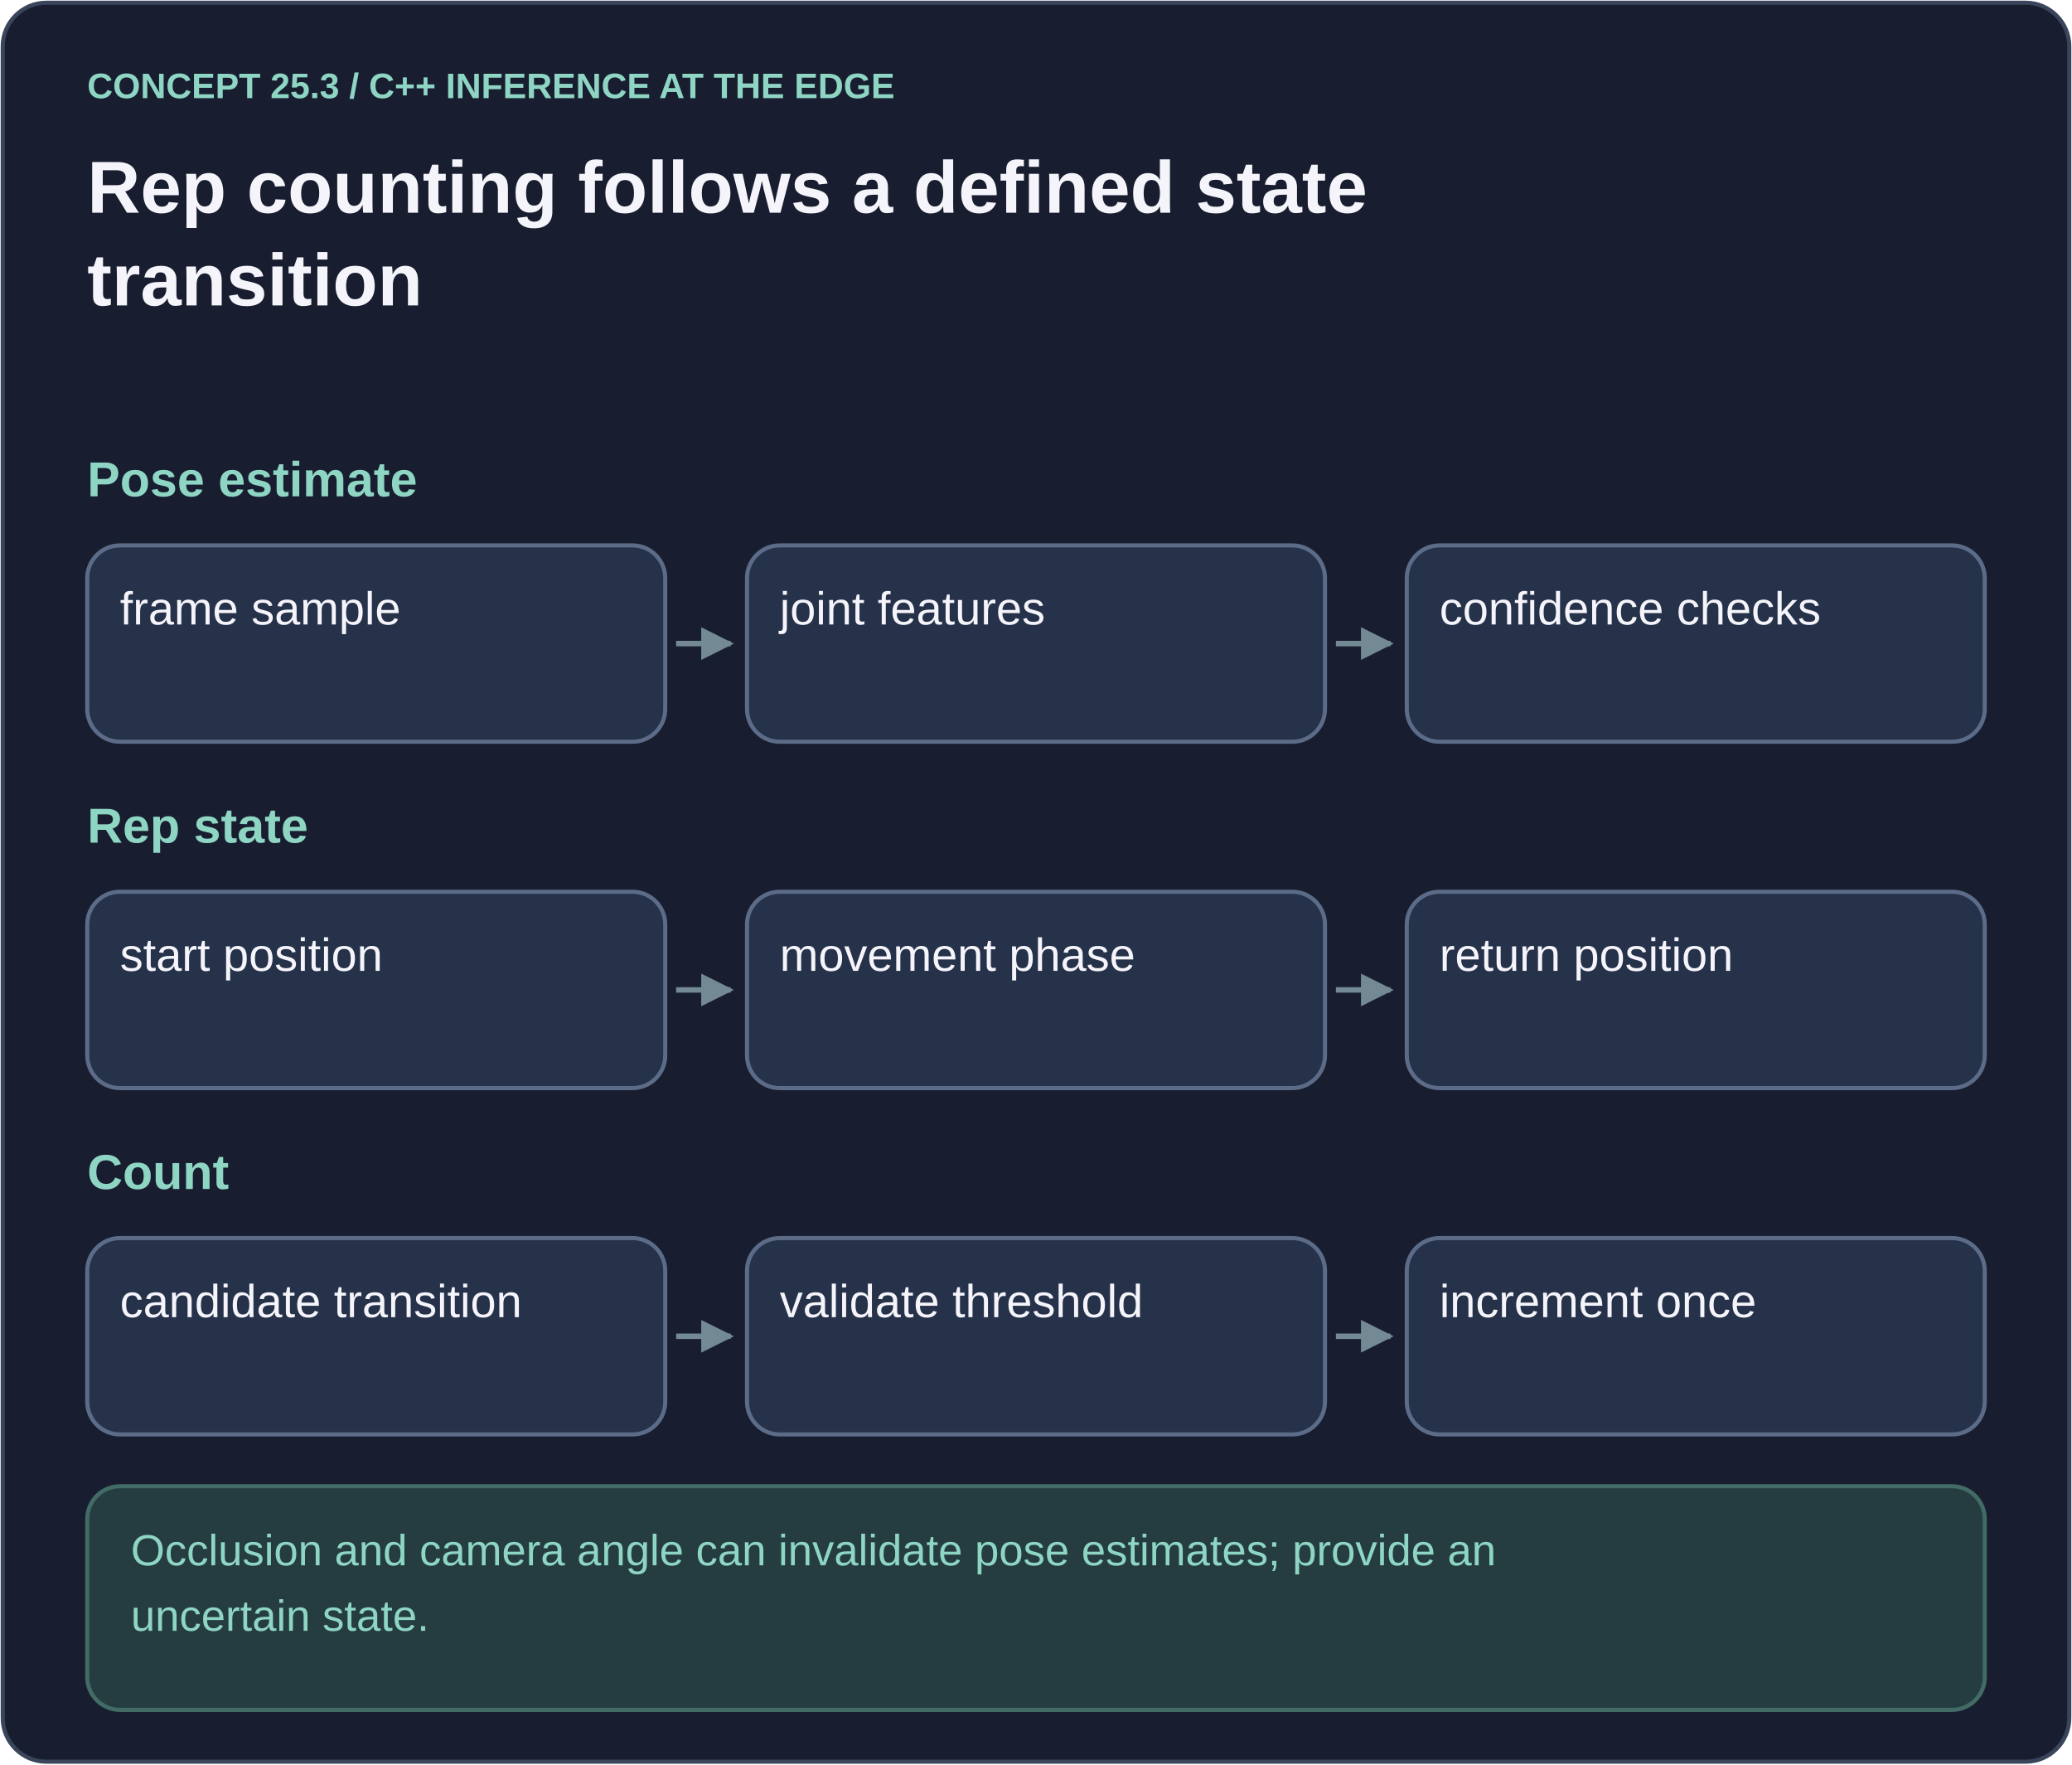
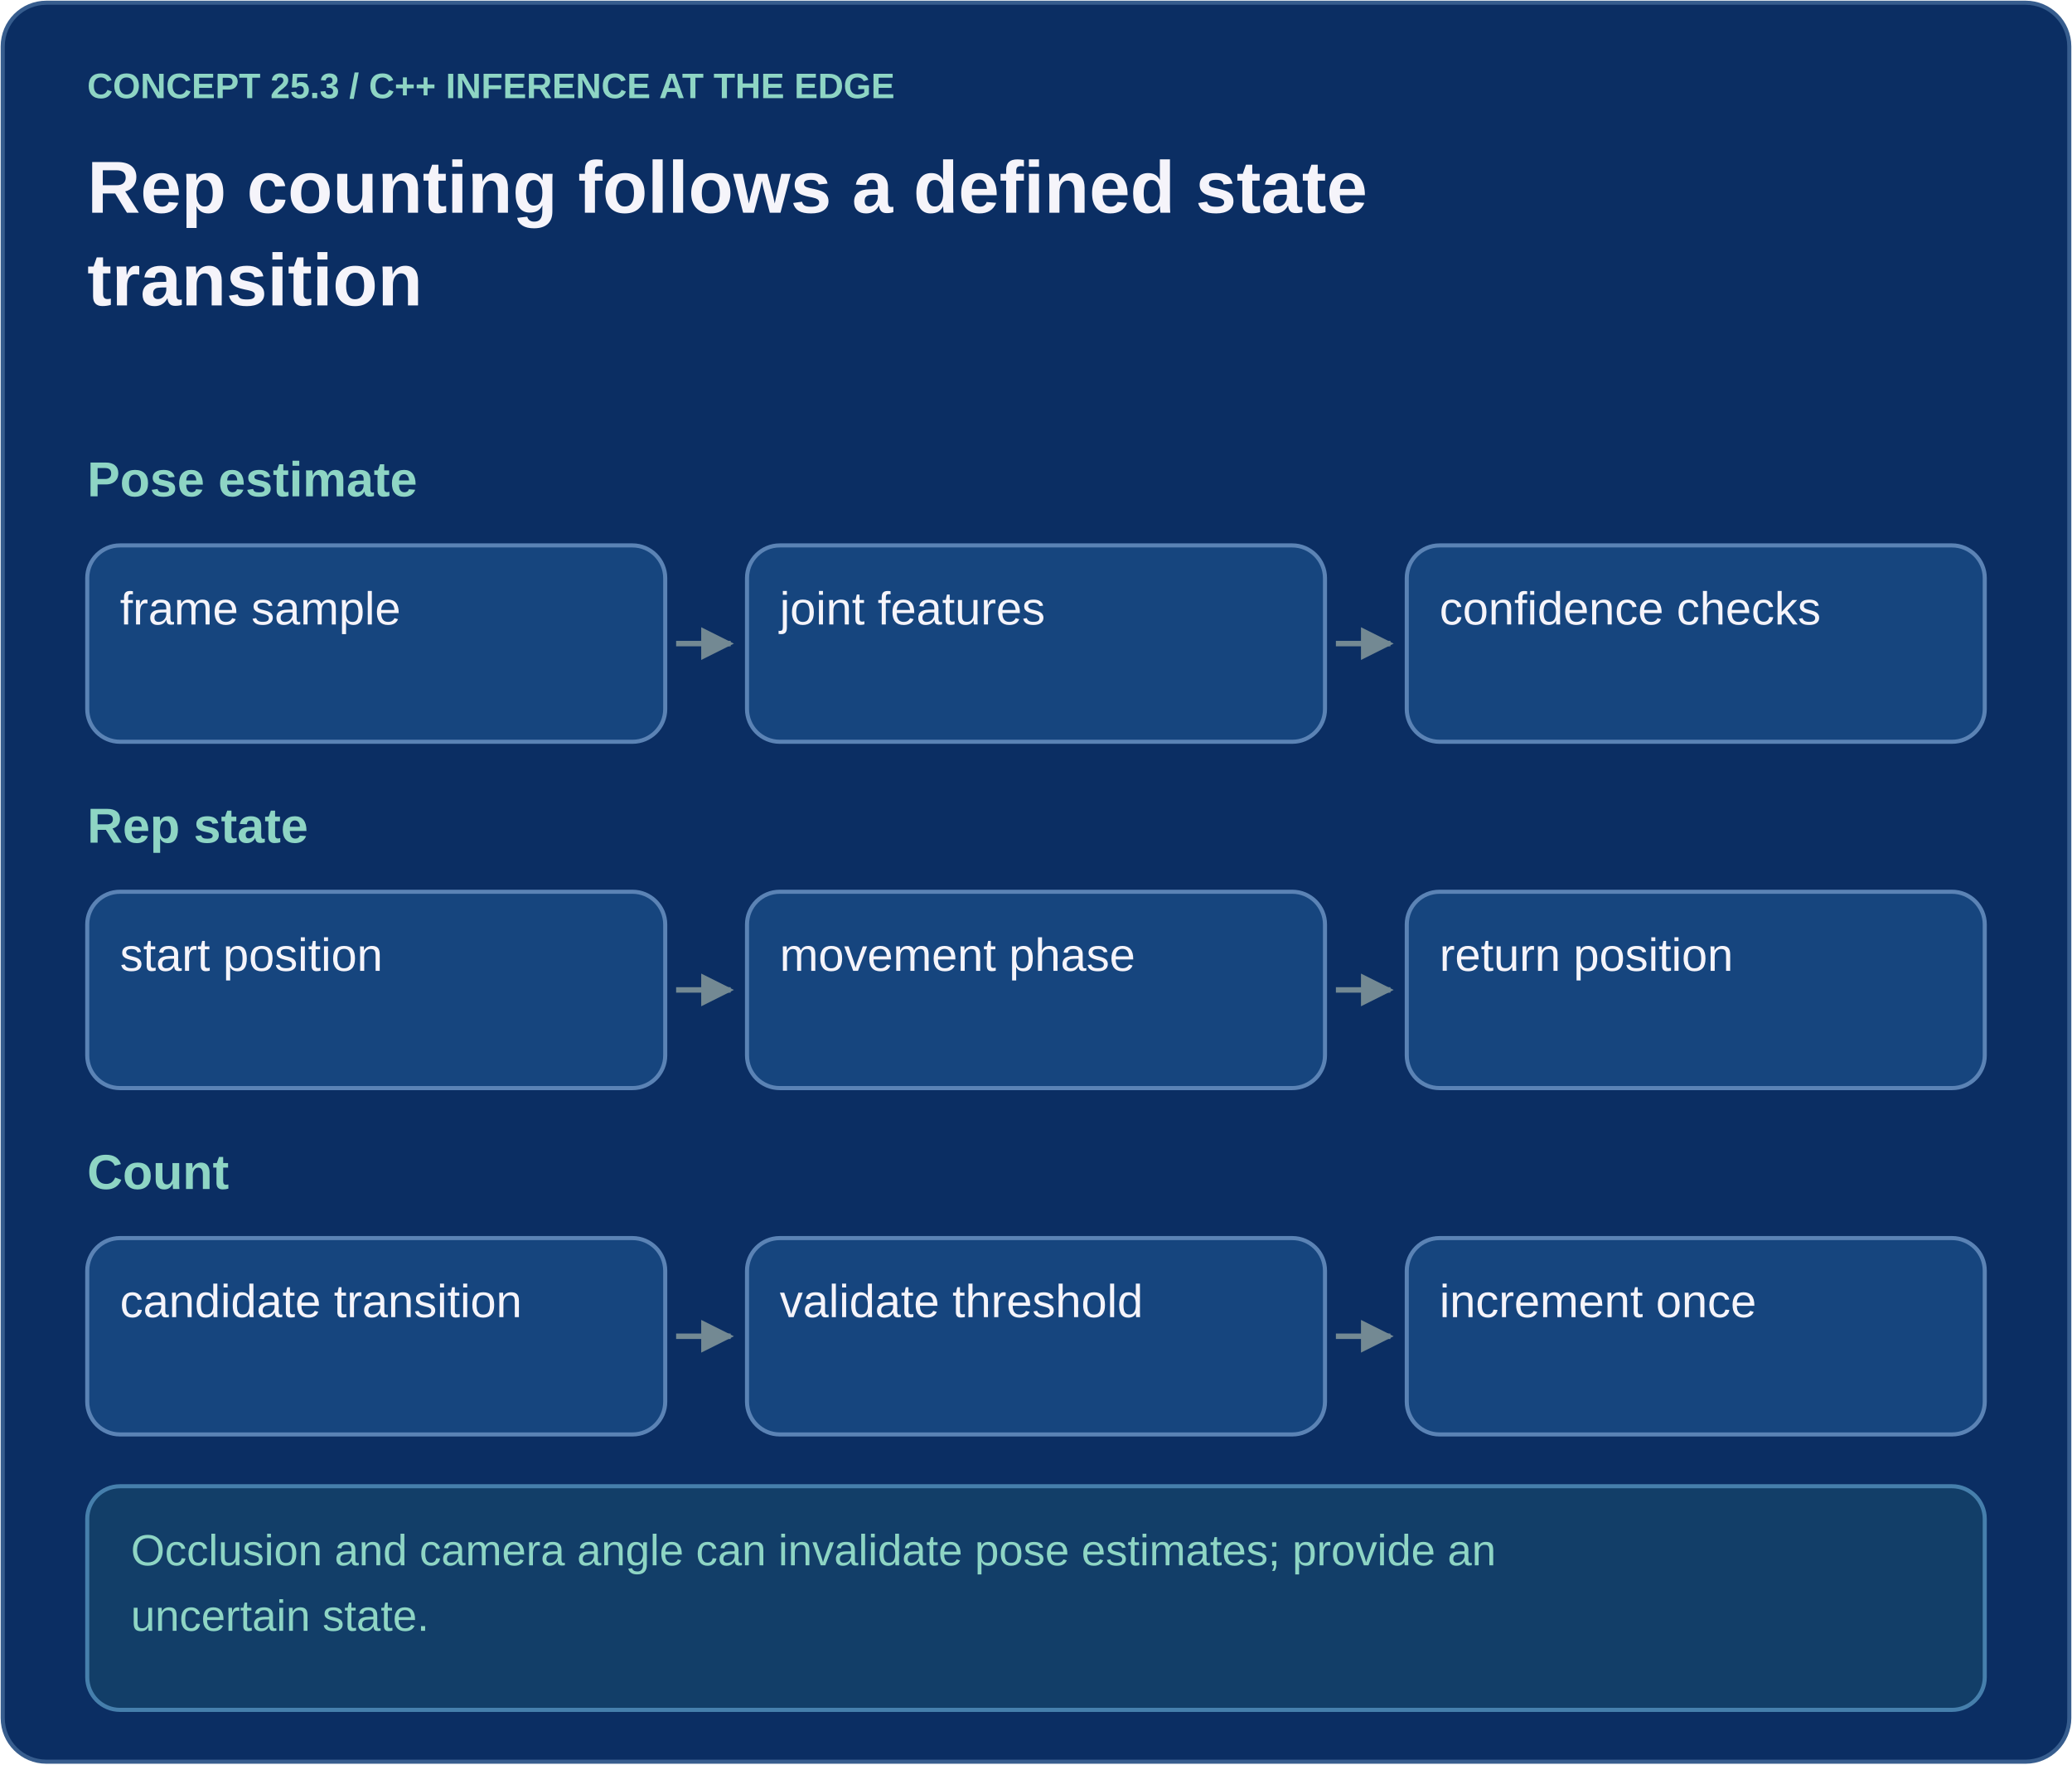
<svg xmlns="http://www.w3.org/2000/svg" width="760" height="647" viewBox="0 0 760 647" role="img" aria-labelledby="title desc">
  <defs>
    <marker id="arrow" viewBox="0 0 10 10" refX="9" refY="5" markerWidth="6" markerHeight="6" orient="auto-start-reverse">
      <path d="M0 0 L10 5 L0 10 Z" fill="#738993" />
    </marker>
  </defs>
  <g font-family="Arial, Helvetica, sans-serif">
-     <rect x="1" y="1" width="758" height="645" rx="16" fill="#181e30" stroke="#3a455c" stroke-width="1.5" />
+     <rect x="1" y="1" width="758" height="645" rx="16" fill="#0b2e63" stroke="#375d8e" stroke-width="1.5" />
    <text x="32" y="36" font-size="13" fill="#8ed5c4" font-weight="700" text-anchor="start">CONCEPT 25.3  /  C++ INFERENCE AT THE EDGE</text>
    <text x="32" y="78" font-size="27" fill="#f5f4fa" font-weight="600" text-anchor="start">Rep counting follows a defined state</text>
    <text x="32" y="112" font-size="27" fill="#f5f4fa" font-weight="600" text-anchor="start">transition</text>
    <text x="32" y="182" font-size="18" fill="#8ed5c4" font-weight="600" text-anchor="start">Pose estimate</text>
-     <rect x="32" y="200" width="212" height="72" rx="12" fill="#26324a" stroke="#5c6c88" stroke-width="1.5" />
+     <rect x="32" y="200" width="212" height="72" rx="12" fill="#16457e" stroke="#5b83b5" stroke-width="1.5" />
    <text x="44" y="229" font-size="17" fill="#f5f4fa" font-weight="400" text-anchor="start">frame sample</text>
    <path d="M248 236 L268 236" fill="none" stroke="#738993" stroke-width="2" marker-end="url(#arrow)" />
-     <rect x="274" y="200" width="212" height="72" rx="12" fill="#26324a" stroke="#5c6c88" stroke-width="1.5" />
+     <rect x="274" y="200" width="212" height="72" rx="12" fill="#16457e" stroke="#5b83b5" stroke-width="1.5" />
    <text x="286" y="229" font-size="17" fill="#f5f4fa" font-weight="400" text-anchor="start">joint features</text>
    <path d="M490 236 L510 236" fill="none" stroke="#738993" stroke-width="2" marker-end="url(#arrow)" />
-     <rect x="516" y="200" width="212" height="72" rx="12" fill="#26324a" stroke="#5c6c88" stroke-width="1.5" />
+     <rect x="516" y="200" width="212" height="72" rx="12" fill="#16457e" stroke="#5b83b5" stroke-width="1.5" />
    <text x="528" y="229" font-size="17" fill="#f5f4fa" font-weight="400" text-anchor="start">confidence checks</text>
    <text x="32" y="309" font-size="18" fill="#8ed5c4" font-weight="600" text-anchor="start">Rep state</text>
-     <rect x="32" y="327" width="212" height="72" rx="12" fill="#26324a" stroke="#5c6c88" stroke-width="1.5" />
+     <rect x="32" y="327" width="212" height="72" rx="12" fill="#16457e" stroke="#5b83b5" stroke-width="1.5" />
    <text x="44" y="356" font-size="17" fill="#f5f4fa" font-weight="400" text-anchor="start">start position</text>
    <path d="M248 363 L268 363" fill="none" stroke="#738993" stroke-width="2" marker-end="url(#arrow)" />
-     <rect x="274" y="327" width="212" height="72" rx="12" fill="#26324a" stroke="#5c6c88" stroke-width="1.5" />
+     <rect x="274" y="327" width="212" height="72" rx="12" fill="#16457e" stroke="#5b83b5" stroke-width="1.5" />
    <text x="286" y="356" font-size="17" fill="#f5f4fa" font-weight="400" text-anchor="start">movement phase</text>
    <path d="M490 363 L510 363" fill="none" stroke="#738993" stroke-width="2" marker-end="url(#arrow)" />
-     <rect x="516" y="327" width="212" height="72" rx="12" fill="#26324a" stroke="#5c6c88" stroke-width="1.5" />
+     <rect x="516" y="327" width="212" height="72" rx="12" fill="#16457e" stroke="#5b83b5" stroke-width="1.5" />
    <text x="528" y="356" font-size="17" fill="#f5f4fa" font-weight="400" text-anchor="start">return position</text>
    <text x="32" y="436" font-size="18" fill="#8ed5c4" font-weight="600" text-anchor="start">Count</text>
-     <rect x="32" y="454" width="212" height="72" rx="12" fill="#26324a" stroke="#5c6c88" stroke-width="1.5" />
+     <rect x="32" y="454" width="212" height="72" rx="12" fill="#16457e" stroke="#5b83b5" stroke-width="1.5" />
    <text x="44" y="483" font-size="17" fill="#f5f4fa" font-weight="400" text-anchor="start">candidate transition</text>
    <path d="M248 490 L268 490" fill="none" stroke="#738993" stroke-width="2" marker-end="url(#arrow)" />
-     <rect x="274" y="454" width="212" height="72" rx="12" fill="#26324a" stroke="#5c6c88" stroke-width="1.5" />
+     <rect x="274" y="454" width="212" height="72" rx="12" fill="#16457e" stroke="#5b83b5" stroke-width="1.5" />
    <text x="286" y="483" font-size="17" fill="#f5f4fa" font-weight="400" text-anchor="start">validate threshold</text>
    <path d="M490 490 L510 490" fill="none" stroke="#738993" stroke-width="2" marker-end="url(#arrow)" />
-     <rect x="516" y="454" width="212" height="72" rx="12" fill="#26324a" stroke="#5c6c88" stroke-width="1.5" />
+     <rect x="516" y="454" width="212" height="72" rx="12" fill="#16457e" stroke="#5b83b5" stroke-width="1.5" />
    <text x="528" y="483" font-size="17" fill="#f5f4fa" font-weight="400" text-anchor="start">increment once</text>
-     <rect x="32" y="545" width="696" height="82" rx="12" fill="#253d40" stroke="#426b66" stroke-width="1.5" />
+     <rect x="32" y="545" width="696" height="82" rx="12" fill="#123e68" stroke="#467fac" stroke-width="1.5" />
    <text x="48" y="574" font-size="16" fill="#8ed5c4" font-weight="400" text-anchor="start">Occlusion and camera angle can invalidate pose estimates; provide an</text>
    <text x="48" y="598" font-size="16" fill="#8ed5c4" font-weight="400" text-anchor="start">uncertain state.</text>
  </g>
</svg>
